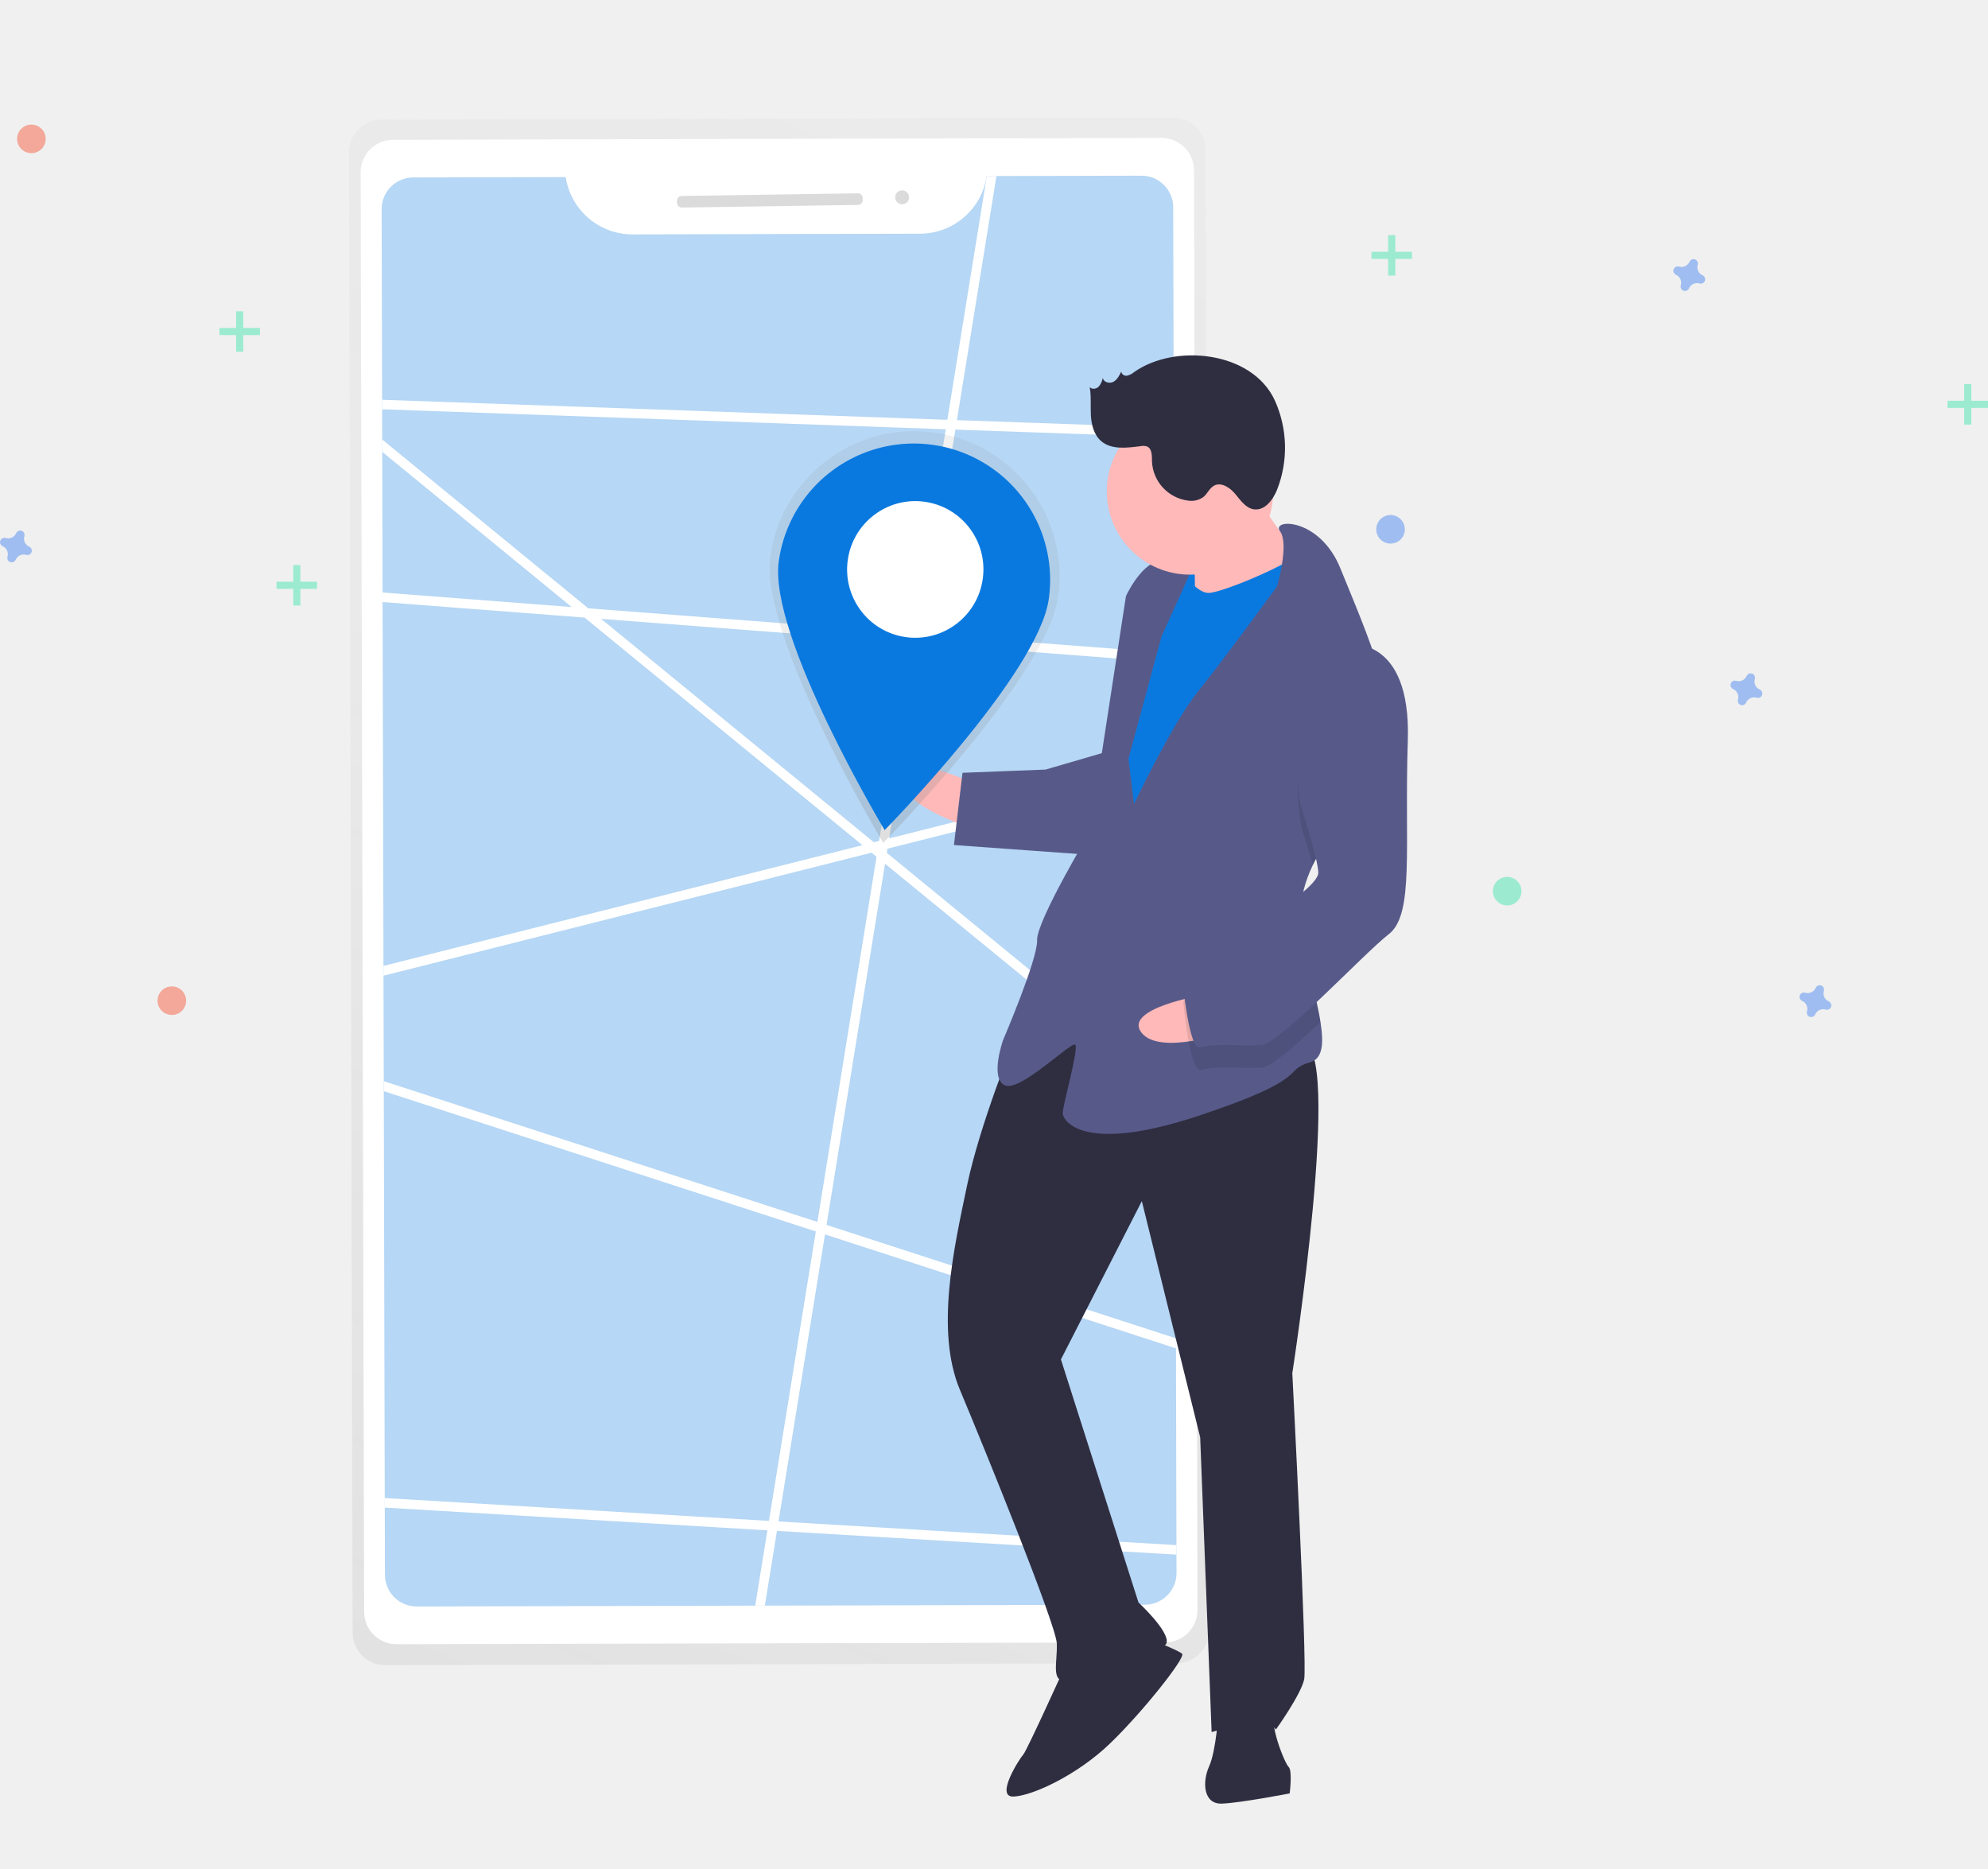
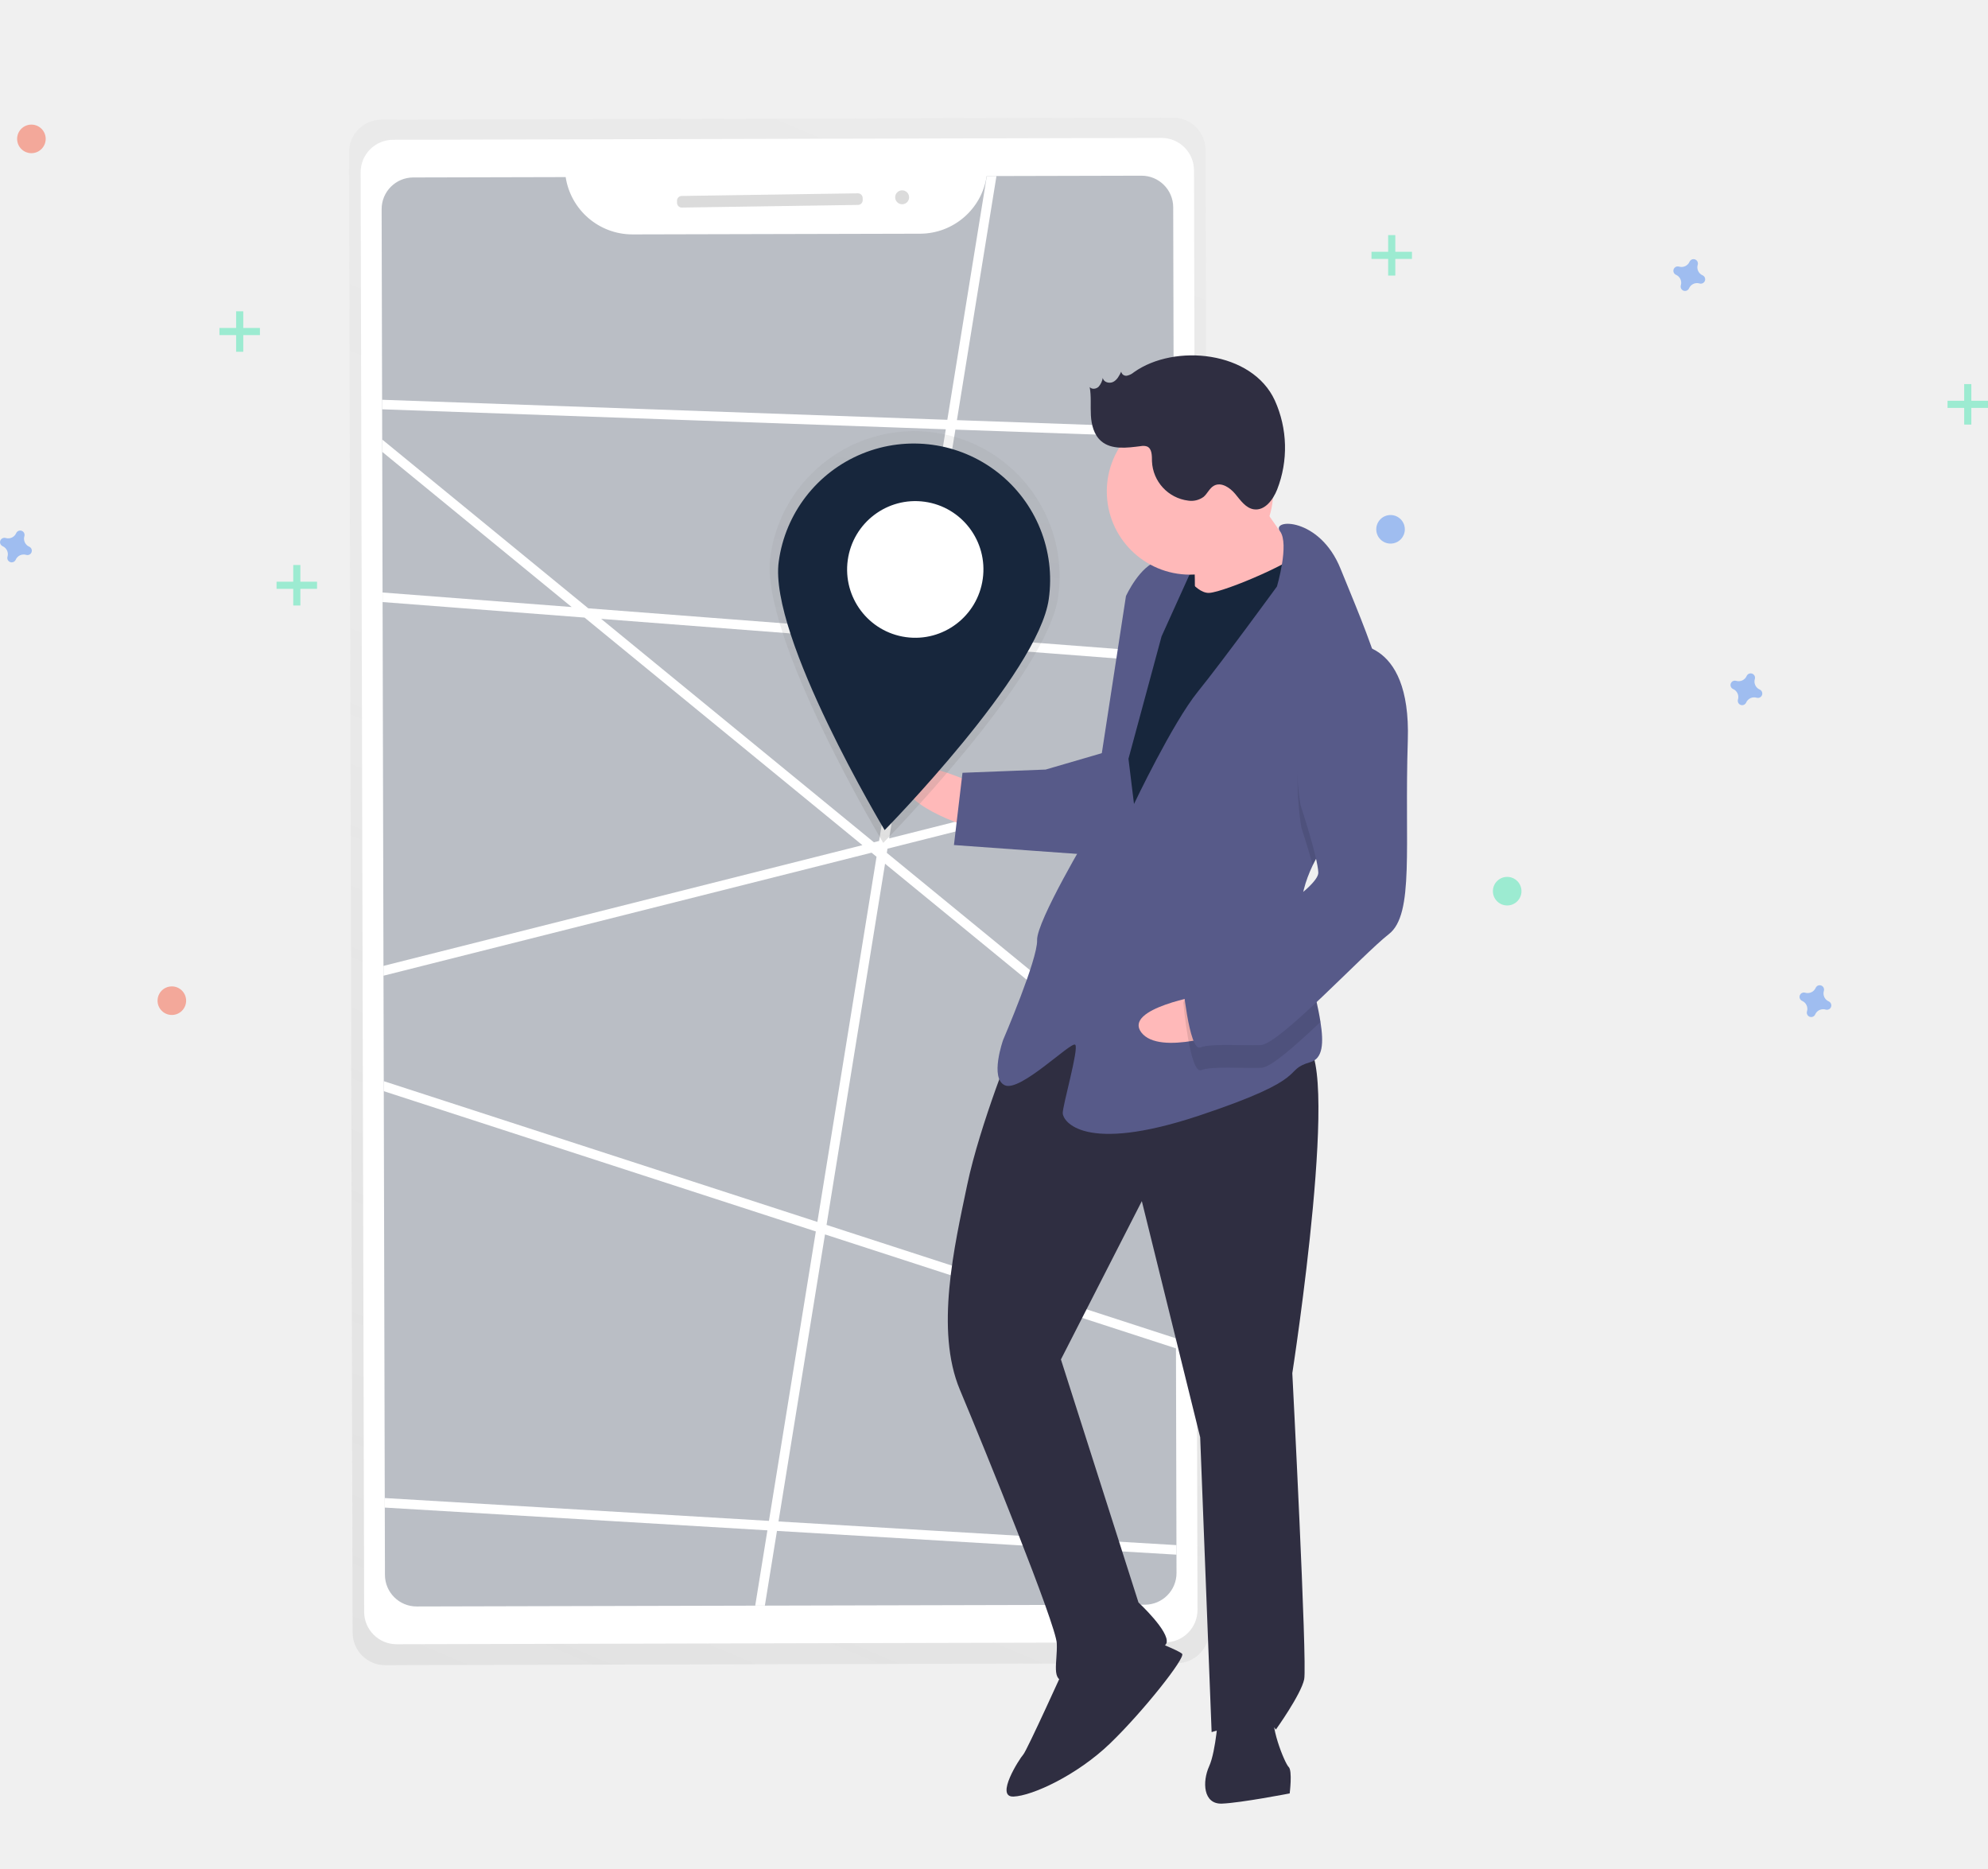
<svg xmlns="http://www.w3.org/2000/svg" xmlns:xlink="http://www.w3.org/1999/xlink" id="fa905f8f-095c-41f4-b37d-f1ac86376786" data-name="Layer 1" width="835.195" height="784.909" viewBox="0 0 835.195 784.909">
  <defs>
    <linearGradient id="f38e1aba-af05-4903-898b-a26ded3fea7b" x1="380.039" y1="760.169" x2="664.572" y2="88.291" gradientTransform="translate(-13.62976 -2.04436) rotate(-0.13928)" gradientUnits="userSpaceOnUse">
      <stop offset="0" stop-color="gray" stop-opacity="0.25" />
      <stop offset="0.535" stop-color="gray" stop-opacity="0.12" />
      <stop offset="1" stop-color="gray" stop-opacity="0.1" />
    </linearGradient>
    <clipPath id="b2075e3e-9372-4a22-8cd3-4b0cd260a589" transform="translate(-182.4026 -46.46595)">
-       <path d="M596.926,120.425a28.384,28.384,0,0,1-27.915,24.21l-120.928.294a28.384,28.384,0,0,1-28.032-24.074l-64.053.156a13.298,13.298,0,0,0-13.265,13.33l1.394,573.666a13.298,13.298,0,0,0,13.33,13.265l305.957-.744a13.297,13.297,0,0,0,13.265-13.33l-1.394-573.666A13.298,13.298,0,0,0,661.955,120.267Z" fill="#0a79df" opacity="0.3" />
+       <path d="M596.926,120.425a28.384,28.384,0,0,1-27.915,24.21l-120.928.294a28.384,28.384,0,0,1-28.032-24.074l-64.053.156a13.298,13.298,0,0,0-13.265,13.33l1.394,573.666a13.298,13.298,0,0,0,13.33,13.265l305.957-.744a13.297,13.297,0,0,0,13.265-13.33l-1.394-573.666A13.298,13.298,0,0,0,661.955,120.267Z" fill="#17263c" opacity="0.3" />
    </clipPath>
    <linearGradient id="a62a20e8-8665-4564-9d8e-c3ff428fbaa1" x1="564.247" y1="404.528" x2="564.247" y2="230.703" gradientTransform="translate(47.68252 -77.97657) rotate(7.89081)" xlink:href="#f38e1aba-af05-4903-898b-a26ded3fea7b" />
  </defs>
  <g opacity="0.5">
    <path d="M675.166,95.908l-332.498.808a13.664,13.664,0,0,0-13.634,13.694l1.512,621.887a13.664,13.664,0,0,0,13.7,13.628l332.498-.808a13.664,13.664,0,0,0,13.634-13.694l-1.512-621.887A13.664,13.664,0,0,0,675.166,95.908Z" transform="translate(-182.4026 -46.46595)" fill="url(#f38e1aba-af05-4903-898b-a26ded3fea7b)" />
  </g>
  <rect x="334.652" y="104.795" width="350.107" height="631.948" rx="13.635" transform="translate(-183.4239 -45.2257) rotate(-0.13928)" fill="#fff" />
-   <path d="M596.926,120.425a28.384,28.384,0,0,1-27.915,24.21l-120.928.294a28.384,28.384,0,0,1-28.032-24.074l-64.053.156a13.298,13.298,0,0,0-13.265,13.33l1.394,573.666a13.298,13.298,0,0,0,13.33,13.265l305.957-.744a13.297,13.297,0,0,0,13.265-13.33l-1.394-573.666A13.298,13.298,0,0,0,661.955,120.267Z" transform="translate(-182.4026 -46.46595)" fill="#0a79df" opacity="0.3" />
+   <path d="M596.926,120.425a28.384,28.384,0,0,1-27.915,24.21l-120.928.294a28.384,28.384,0,0,1-28.032-24.074l-64.053.156a13.298,13.298,0,0,0-13.265,13.33l1.394,573.666a13.298,13.298,0,0,0,13.33,13.265l305.957-.744a13.297,13.297,0,0,0,13.265-13.33l-1.394-573.666A13.298,13.298,0,0,0,661.955,120.267Z" transform="translate(-182.4026 -46.46595)" fill="#17263c" opacity="0.3" />
  <g clip-path="url(#b2075e3e-9372-4a22-8cd3-4b0cd260a589)">
    <polyline points="69.952 112.995 546.093 502.948 552.348 183.811 14.609 164.756 99.525 246.189 638.099 287.576 77.131 428.953 585.129 593.847 583.225 656.327 59.033 625.166 74.905 782.741 305.088 762.203 428.536 0.32" fill="none" stroke="#fff" stroke-miterlimit="10" stroke-width="4" />
  </g>
  <rect x="466.823" y="128.226" width="78.018" height="4.876" rx="2" transform="translate(-184.3097 -38.84735) rotate(-0.86132)" fill="#dbdbdb" />
  <circle cx="379.004" cy="82.875" r="2.926" fill="#dbdbdb" />
  <g opacity="0.5">
    <rect x="99.195" y="130.76" width="3" height="17" fill="#47e6b1" />
    <rect x="281.597" y="177.226" width="3" height="17" transform="translate(286.4207 -143.8373) rotate(90)" fill="#47e6b1" />
  </g>
  <g opacity="0.5">
    <rect x="123.195" y="237.342" width="3" height="17" fill="#47e6b1" />
    <rect x="305.597" y="283.808" width="3" height="17" transform="translate(417.0029 -61.25512) rotate(90)" fill="#47e6b1" />
  </g>
  <g opacity="0.5">
    <rect x="583.195" y="98.76" width="3" height="17" fill="#47e6b1" />
    <rect x="765.597" y="145.226" width="3" height="17" transform="translate(738.4207 -659.8373) rotate(90)" fill="#47e6b1" />
  </g>
  <g opacity="0.5">
    <rect x="825.195" y="161.342" width="3" height="17" fill="#47e6b1" />
    <rect x="1007.597" y="207.808" width="3" height="17" transform="translate(1043.003 -839.2551) rotate(90)" fill="#47e6b1" />
  </g>
  <path d="M194.692,276.114a3.675,3.675,0,0,1-2.047-4.441,1.766,1.766,0,0,0,.08-.408h0a1.843,1.843,0,0,0-3.31-1.221h0a1.766,1.766,0,0,0-.204.362,3.675,3.675,0,0,1-4.441,2.047,1.766,1.766,0,0,0-.408-.08h0a1.843,1.843,0,0,0-1.221,3.31h0a1.767,1.767,0,0,0,.362.204,3.675,3.675,0,0,1,2.047,4.441,1.766,1.766,0,0,0-.08.408h0a1.843,1.843,0,0,0,3.31,1.221h0a1.766,1.766,0,0,0,.204-.362,3.675,3.675,0,0,1,4.441-2.047,1.766,1.766,0,0,0,.408.08h0a1.843,1.843,0,0,0,1.221-3.31h0A1.766,1.766,0,0,0,194.692,276.114Z" transform="translate(-182.4026 -46.46595)" fill="#4d8af0" opacity="0.5" />
  <path d="M950.692,467.114a3.675,3.675,0,0,1-2.047-4.441,1.766,1.766,0,0,0,.08-.408h0a1.843,1.843,0,0,0-3.31-1.221h0a1.766,1.766,0,0,0-.204.362,3.675,3.675,0,0,1-4.441,2.047,1.766,1.766,0,0,0-.408-.08h0a1.843,1.843,0,0,0-1.221,3.31h0a1.767,1.767,0,0,0,.362.204,3.675,3.675,0,0,1,2.047,4.441,1.766,1.766,0,0,0-.08.408h0a1.843,1.843,0,0,0,3.31,1.221h0a1.766,1.766,0,0,0,.204-.362,3.675,3.675,0,0,1,4.441-2.047,1.766,1.766,0,0,0,.408.08h0a1.843,1.843,0,0,0,1.221-3.31h0A1.766,1.766,0,0,0,950.692,467.114Z" transform="translate(-182.4026 -46.46595)" fill="#4d8af0" opacity="0.5" />
  <path d="M897.692,162.114a3.675,3.675,0,0,1-2.047-4.441,1.766,1.766,0,0,0,.08-.408h0a1.843,1.843,0,0,0-3.31-1.221h0a1.766,1.766,0,0,0-.204.362,3.675,3.675,0,0,1-4.441,2.047,1.766,1.766,0,0,0-.408-.08h0a1.843,1.843,0,0,0-1.221,3.31h0a1.767,1.767,0,0,0,.362.204,3.675,3.675,0,0,1,2.047,4.441,1.766,1.766,0,0,0-.08.408h0a1.843,1.843,0,0,0,3.31,1.221h0a1.766,1.766,0,0,0,.204-.362,3.675,3.675,0,0,1,4.441-2.047,1.766,1.766,0,0,0,.408.08h0a1.843,1.843,0,0,0,1.221-3.31h0A1.766,1.766,0,0,0,897.692,162.114Z" transform="translate(-182.4026 -46.46595)" fill="#4d8af0" opacity="0.5" />
  <path d="M921.692,336.114a3.675,3.675,0,0,1-2.047-4.441,1.766,1.766,0,0,0,.08-.408h0a1.843,1.843,0,0,0-3.31-1.221h0a1.766,1.766,0,0,0-.204.362,3.675,3.675,0,0,1-4.441,2.047,1.766,1.766,0,0,0-.408-.08h0a1.843,1.843,0,0,0-1.221,3.31h0a1.767,1.767,0,0,0,.362.204,3.675,3.675,0,0,1,2.047,4.441,1.766,1.766,0,0,0-.08.408h0a1.843,1.843,0,0,0,3.31,1.221h0a1.766,1.766,0,0,0,.204-.362,3.675,3.675,0,0,1,4.441-2.047,1.766,1.766,0,0,0,.408.08h0a1.843,1.843,0,0,0,1.221-3.31h0A1.766,1.766,0,0,0,921.692,336.114Z" transform="translate(-182.4026 -46.46595)" fill="#4d8af0" opacity="0.5" />
  <circle cx="72.195" cy="420.342" r="6" fill="#f55f44" opacity="0.5" />
  <circle cx="584.195" cy="222.342" r="6" fill="#4d8af0" opacity="0.5" />
  <circle cx="633.195" cy="374.342" r="6" fill="#47e6b1" opacity="0.5" />
  <circle cx="13.195" cy="58.342" r="6" fill="#f55f44" opacity="0.5" />
-   <rect x="670.29" y="276" width="22.242" height="28.597" transform="translate(-193.1397 -19.84392) rotate(-2.22071)" fill="#0a79df" />
+   <rect x="670.29" y="276" width="22.242" height="28.597" transform="translate(-193.1397 -19.84392) rotate(-2.22071)" fill="#17263c" />
  <path d="M591.71,375.659s-30.779-14.706-30.286-2.005,31.025,21.056,31.025,21.056Z" transform="translate(-182.4026 -46.46595)" fill="#ffb9b9" />
  <path d="M608.597,483.119s-14.521,35.542-19.886,61.189-13.536,60.942-3.026,85.974,40.392,98.599,40.7,106.537-2.559,15.999,3.791,15.752,40.907-11.126,42.31-15.95-11.79-17.032-11.79-17.032L628.117,617.506,662.107,551.001l24.516,99.215,4.802,123.828s23.567-7.274,26.988-1.047c0,0,10.559-14.719,11.9-21.131s-4.987-128.591-4.987-128.591,21.632-139.163,4.169-138.486S643.633,443.602,608.597,483.119Z" transform="translate(-182.4026 -46.46595)" fill="#2f2e41" />
  <path d="M629.929,746.221s-16.109,35.603-17.635,37.252-12.023,17.955-4.085,17.648,26.68-8.984,40.476-22.239,31.984-36.219,30.335-37.745-12.947-5.858-12.947-5.858Z" transform="translate(-182.4026 -46.46595)" fill="#2f2e41" />
  <path d="M694.292,765.984s-.972,15.937-3.901,22.41-2.559,15.999,5.378,15.691,28.453-4.283,28.453-4.283,1.218-9.587-.431-11.113-8.676-18.743-5.686-23.628S694.292,765.984,694.292,765.984Z" transform="translate(-182.4026 -46.46595)" fill="#2f2e41" />
  <path d="M706.036,248.801s16.922,26.373,23.518,32.477-11.962,19.543-11.962,19.543l-33.215,4.468s.418-30.225-1.293-33.338S706.036,248.801,706.036,248.801Z" transform="translate(-182.4026 -46.46595)" fill="#ffb9b9" />
-   <path d="M677.165,283.309s6.843,12.454,13.193,12.208,39.196-14.239,40.599-19.064,10.88,34.557,10.88,34.557L661.465,452.45,641.86,438.901l9.499-83.045,7.802-44.821Z" transform="translate(-182.4026 -46.46595)" fill="#0a79df" />
+   <path d="M677.165,283.309s6.843,12.454,13.193,12.208,39.196-14.239,40.599-19.064,10.88,34.557,10.88,34.557L661.465,452.45,641.86,438.901l9.499-83.045,7.802-44.821Z" transform="translate(-182.4026 -46.46595)" fill="#17263c" />
  <path d="M733.921,409.892c-3.206,6.707-5.208,13.7-4.931,20.86.012.318.025.635.053.952.761,14.693,6.173,31.686,8.115,44.044,1.409,8.865,1.008,15.336-4.18,16.856-12.577,3.668,1.834,6.289-46.826,22.485s-57.152,2.216-57.275-.959,6.891-27.296,5.242-28.822-23.074,19.974-29.548,17.045-.739-19.051-.739-19.051,14.583-33.954,14.275-41.892,22.089-45.375,22.089-45.375L655.432,296.871s5.858-12.947,13.734-14.842,14.411,2.621,14.411,2.621L670.397,313.78l-13.905,51.417,2.326,18.989s16.17-34.016,26.791-47.147,33.264-44.218,33.264-44.218,5.286-17.837,1.296-23.168c-3.991-5.346,16.647-6.147,25.446,15.771,4.664,11.616,12.236,28.939,16.979,45.068,4.227,14.289,6.223,27.646,2.036,35.281C758.229,377.437,742.129,392.768,733.921,409.892Z" transform="translate(-182.4026 -46.46595)" fill="#575a89" />
  <path d="M764.629,365.773c-6.4,11.664-22.5,26.995-30.708,44.119-2.144-7.723-4.759-15.715-4.759-15.715s-10.031-53.669,19.64-67.539a19.858,19.858,0,0,1,13.791,3.853C766.82,344.781,768.817,358.138,764.629,365.773Z" transform="translate(-182.4026 -46.46595)" opacity="0.1" />
  <path d="M646.843,362.391l-25.154,7.335-34.926,1.354-3.593,30.348,57.398,4.134S654.904,365.258,646.843,362.391Z" transform="translate(-182.4026 -46.46595)" fill="#575a89" />
  <path d="M687.861,464.431s-33.652,5.583-25.971,15.71,37.492-.52,37.492-.52Z" transform="translate(-182.4026 -46.46595)" fill="#ffb9b9" />
  <path d="M729.044,431.704c.761,14.693,6.173,31.686,8.115,44.044-10.72,10.146-20.914,19.095-24.756,19.244-7.938.308-20.7-.787-25.401.985s-7.458-28.33-7.458-28.33,2.806-9.648,15.321-14.904C703.313,449.19,719.506,439.547,729.044,431.704Z" transform="translate(-182.4026 -46.46595)" opacity="0.1" />
  <path d="M748.433,317.113s26.865-4.222,25.414,40.353,2.832,73.027-7.973,81.396S719.971,485.16,712.033,485.468s-20.7-.787-25.401.985-7.458-28.33-7.458-28.33,2.806-9.648,15.321-14.904,42.002-23.888,41.756-30.238-7.458-28.33-7.458-28.33S718.762,330.984,748.433,317.113Z" transform="translate(-182.4026 -46.46595)" fill="#575a89" />
  <circle cx="499.943" cy="206.433" r="34.952" fill="#ffb9b9" />
  <path d="M658.811,202.802a6.749,6.749,0,0,1-2.939,1.475,2.097,2.097,0,0,1-2.43-1.683c-.8,1.658-1.702,3.426-3.335,4.277s-4.157.137-4.393-1.689a7.706,7.706,0,0,1-1.774,3.744c-1.013.966-2.85,1.21-3.734.125.715,3.907.274,7.926.498,11.892s1.282,8.17,4.278,10.778c4.37,3.803,10.941,2.865,16.689,2.144a5.066,5.066,0,0,1,2.615.143c2.152.917,2.055,3.913,2.084,6.252a17.373,17.373,0,0,0,15.212,16.497,8.709,8.709,0,0,0,6.472-1.58c1.632-1.383,2.466-3.638,4.336-4.677,3.042-1.69,6.732.775,8.956,3.452s4.416,5.969,7.862,6.459c4.557.648,8.028-3.996,9.73-8.272a48.223,48.223,0,0,0-.958-37.47C708.467,193.929,675.964,190.648,658.811,202.802Z" transform="translate(-182.4026 -46.46595)" fill="#2f2e41" />
  <path d="M626.988,297.014c-4.641,33.483-73.518,103.506-73.518,103.506S501.395,313.733,506.036,280.25A61.054,61.054,0,1,1,626.988,297.014Z" transform="translate(-182.4026 -46.46595)" fill="url(#a62a20e8-8665-4564-9d8e-c3ff428fbaa1)" />
-   <path d="M623.019,298.073c-4.353,31.407-68.959,97.087-68.959,97.087S505.214,313.756,509.567,282.349a57.268,57.268,0,1,1,113.451,15.724Z" transform="translate(-182.4026 -46.46595)" fill="#0a79df" />
+   <path d="M623.019,298.073c-4.353,31.407-68.959,97.087-68.959,97.087S505.214,313.756,509.567,282.349a57.268,57.268,0,1,1,113.451,15.724Z" transform="translate(-182.4026 -46.46595)" fill="#17263c" />
  <ellipse cx="566.923" cy="285.662" rx="28.705" ry="28.634" transform="translate(23.73354 761.5341) rotate(-82.10919)" fill="#fff" />
</svg>
